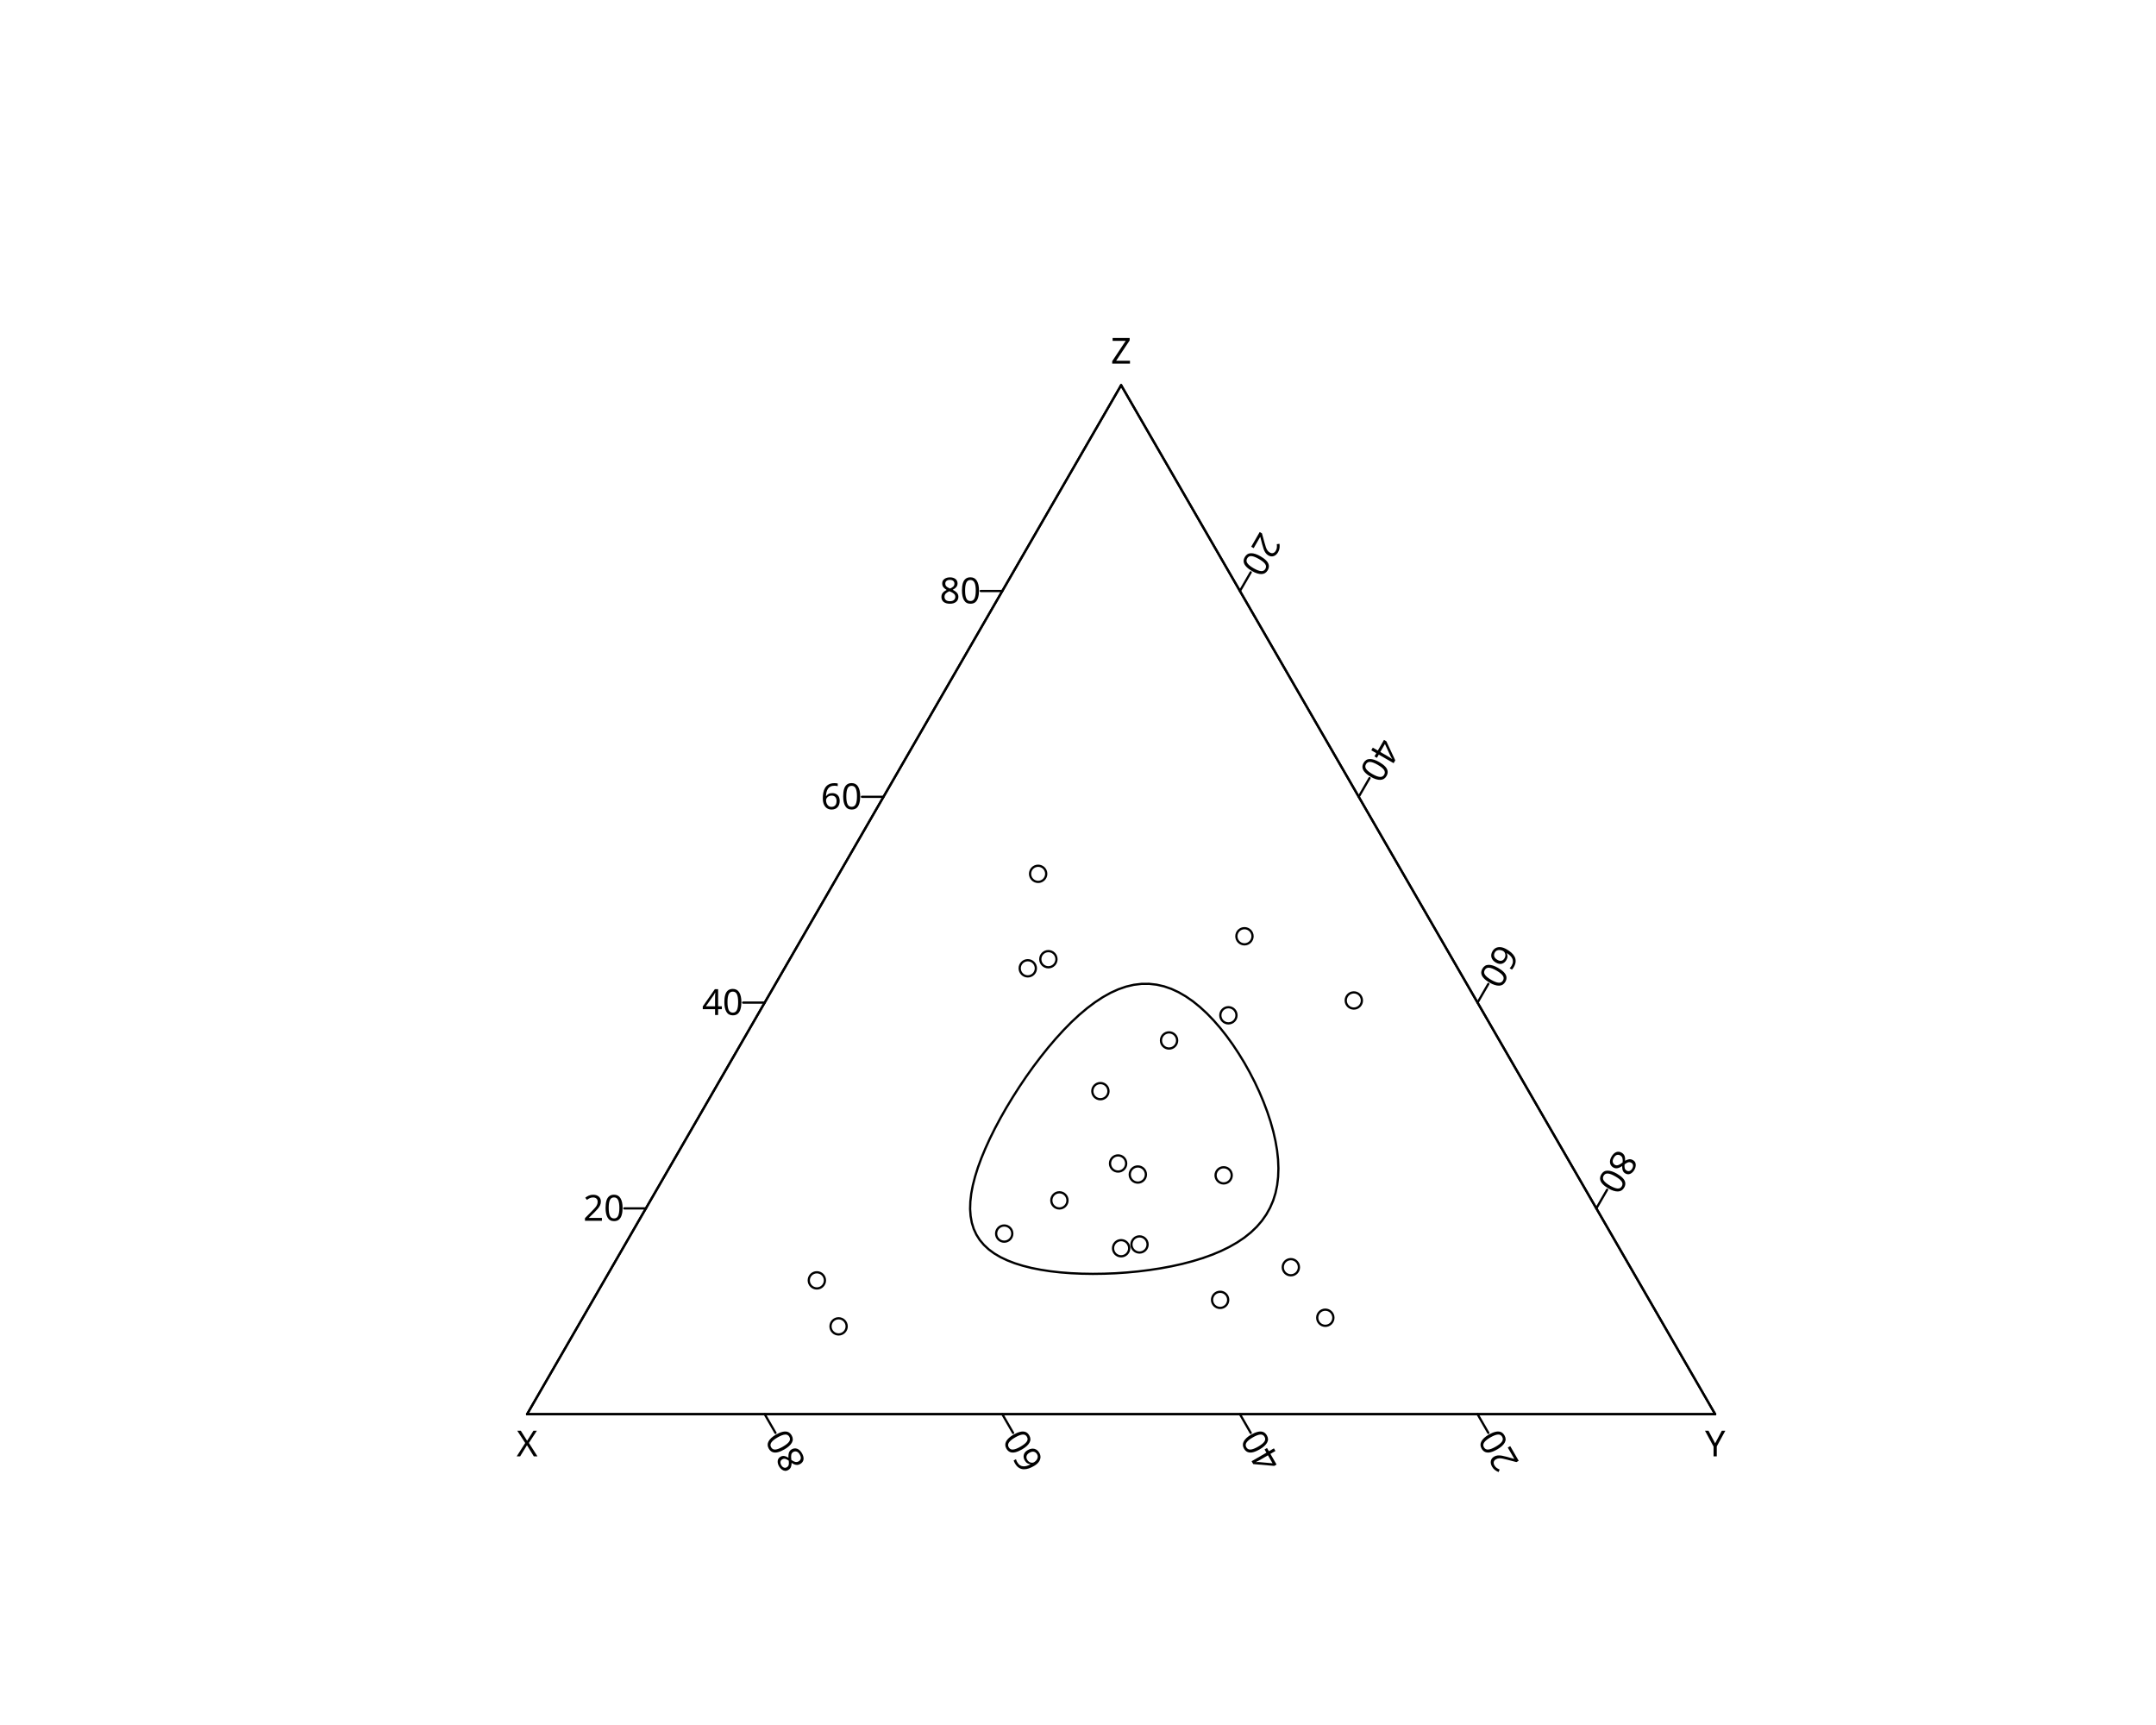
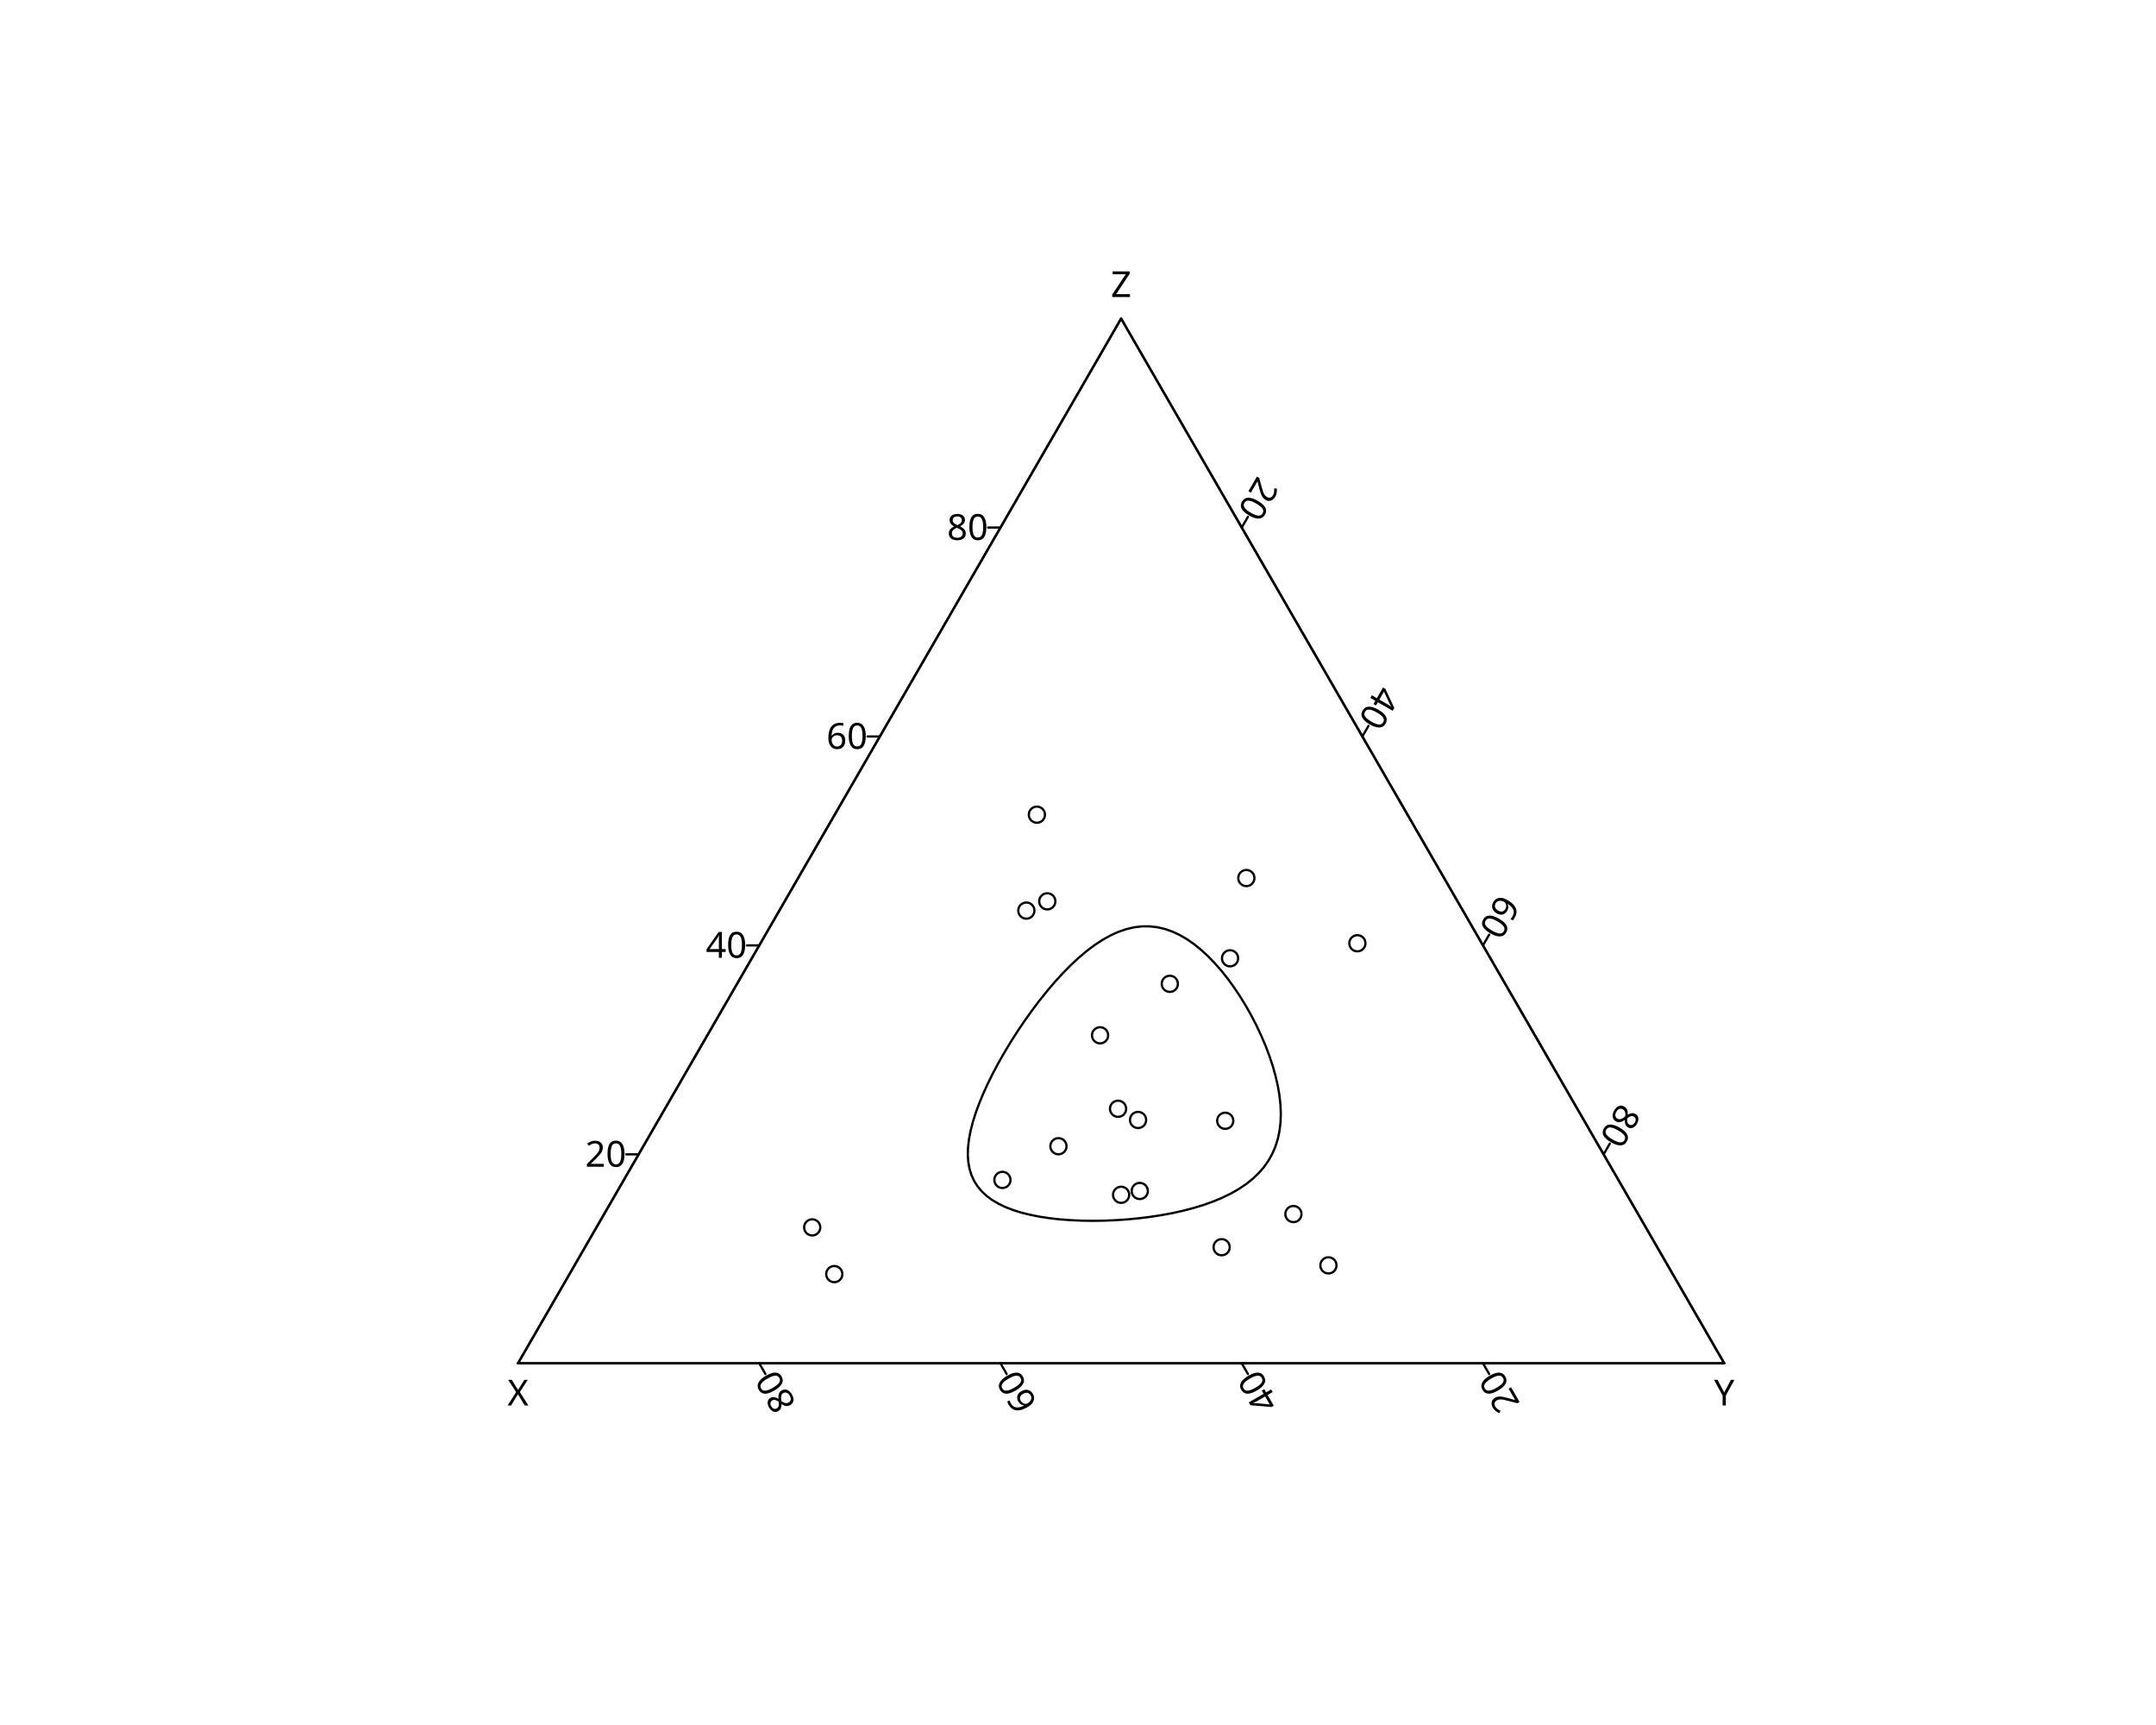
<svg xmlns="http://www.w3.org/2000/svg" class="svglite" data-engine-version="2.0" width="720.00pt" height="576.00pt" viewBox="0 0 720.00 576.00">
  <defs>
    <style type="text/css">
    .svglite line, .svglite polyline, .svglite polygon, .svglite path, .svglite rect, .svglite circle {
      fill: none;
      stroke: #000000;
      stroke-linecap: round;
      stroke-linejoin: round;
      stroke-miterlimit: 10.00;
    }
  </style>
  </defs>
  <rect width="100%" height="100%" style="stroke: none; fill: #FFFFFF;" />
  <defs>
    <clipPath id="cpMC4wMHw3MjAuMDB8MC4wMHw1NzYuMDA=">
      <rect x="0.00" y="0.00" width="720.00" height="576.00" />
    </clipPath>
  </defs>
  <g clip-path="url(#cpMC4wMHw3MjAuMDB8MC4wMHw1NzYuMDA=)">
</g>
  <defs>
    <clipPath id="cpMTUyLjY0fDU5Ni4xNnw1OS4wNHw1MDIuNTY=">
      <rect x="152.64" y="59.04" width="443.52" height="443.52" />
    </clipPath>
  </defs>
  <g clip-path="url(#cpMTUyLjY0fDU5Ni4xNnw1OS4wNHw1MDIuNTY=)">
-     <circle cx="335.36" cy="411.91" r="2.70" style="stroke-width: 0.75;" />
-     <circle cx="410.23" cy="339.02" r="2.70" style="stroke-width: 0.75;" />
-     <circle cx="280.05" cy="442.89" r="2.70" style="stroke-width: 0.75;" />
-     <circle cx="379.98" cy="392.19" r="2.70" style="stroke-width: 0.75;" />
-     <circle cx="390.41" cy="347.42" r="2.70" style="stroke-width: 0.75;" />
-     <circle cx="272.79" cy="427.53" r="2.70" style="stroke-width: 0.75;" />
-     <circle cx="373.39" cy="388.50" r="2.70" style="stroke-width: 0.75;" />
-     <circle cx="343.23" cy="323.33" r="2.70" style="stroke-width: 0.75;" />
-     <circle cx="415.59" cy="312.63" r="2.70" style="stroke-width: 0.75;" />
-     <circle cx="442.59" cy="440.01" r="2.70" style="stroke-width: 0.75;" />
-     <circle cx="346.69" cy="291.78" r="2.70" style="stroke-width: 0.75;" />
-     <circle cx="367.48" cy="364.35" r="2.70" style="stroke-width: 0.75;" />
-     <circle cx="380.54" cy="415.54" r="2.70" style="stroke-width: 0.75;" />
-     <circle cx="452.11" cy="334.07" r="2.70" style="stroke-width: 0.75;" />
-     <circle cx="408.64" cy="392.46" r="2.70" style="stroke-width: 0.75;" />
-     <circle cx="353.79" cy="400.82" r="2.70" style="stroke-width: 0.75;" />
-     <circle cx="350.11" cy="320.29" r="2.70" style="stroke-width: 0.75;" />
-     <circle cx="374.40" cy="416.80" r="2.70" style="stroke-width: 0.75;" />
-     <circle cx="407.46" cy="434.04" r="2.70" style="stroke-width: 0.75;" />
-     <circle cx="431.08" cy="423.14" r="2.70" style="stroke-width: 0.75;" />
-     <text transform="translate(262.55,476.39) rotate(-120)" text-anchor="end" style="font-size: 12.00px; font-family: sans;" textLength="13.35px" lengthAdjust="spacingAndGlyphs">80</text>
-     <text transform="translate(341.90,476.39) rotate(-120)" text-anchor="end" style="font-size: 12.00px; font-family: sans;" textLength="13.35px" lengthAdjust="spacingAndGlyphs">60</text>
-     <text transform="translate(421.25,476.39) rotate(-120)" text-anchor="end" style="font-size: 12.00px; font-family: sans;" textLength="13.35px" lengthAdjust="spacingAndGlyphs">40</text>
-     <text transform="translate(500.60,476.39) rotate(-120)" text-anchor="end" style="font-size: 12.00px; font-family: sans;" textLength="13.35px" lengthAdjust="spacingAndGlyphs">20</text>
-     <line x1="176.02" y1="472.22" x2="572.78" y2="472.22" style="stroke-width: 0.75;" />
-     <line x1="255.37" y1="472.22" x2="258.97" y2="478.46" style="stroke-width: 0.75;" />
-     <line x1="334.72" y1="472.22" x2="338.32" y2="478.46" style="stroke-width: 0.75;" />
-     <line x1="414.08" y1="472.22" x2="417.68" y2="478.46" style="stroke-width: 0.75;" />
-     <line x1="493.43" y1="472.22" x2="497.03" y2="478.46" style="stroke-width: 0.75;" />
-     <text transform="translate(533.13,395.20) rotate(-240)" text-anchor="end" style="font-size: 12.00px; font-family: sans;" textLength="13.35px" lengthAdjust="spacingAndGlyphs">80</text>
-     <text transform="translate(493.45,326.48) rotate(-240)" text-anchor="end" style="font-size: 12.00px; font-family: sans;" textLength="13.35px" lengthAdjust="spacingAndGlyphs">60</text>
-     <text transform="translate(453.77,257.76) rotate(-240)" text-anchor="end" style="font-size: 12.00px; font-family: sans;" textLength="13.35px" lengthAdjust="spacingAndGlyphs">40</text>
-     <text transform="translate(414.10,189.04) rotate(-240)" text-anchor="end" style="font-size: 12.00px; font-family: sans;" textLength="13.35px" lengthAdjust="spacingAndGlyphs">20</text>
-     <line x1="572.78" y1="472.22" x2="374.40" y2="128.62" style="stroke-width: 0.75;" />
-     <line x1="533.10" y1="403.50" x2="536.70" y2="397.27" style="stroke-width: 0.75;" />
-     <line x1="493.43" y1="334.78" x2="497.03" y2="328.55" style="stroke-width: 0.75;" />
-     <line x1="453.75" y1="266.06" x2="457.35" y2="259.83" style="stroke-width: 0.75;" />
-     <line x1="414.08" y1="197.34" x2="417.68" y2="191.11" style="stroke-width: 0.75;" />
-     <text x="327.52" y="201.47" text-anchor="end" style="font-size: 12.00px; font-family: sans;" textLength="13.35px" lengthAdjust="spacingAndGlyphs">80</text>
-     <text x="287.85" y="270.19" text-anchor="end" style="font-size: 12.00px; font-family: sans;" textLength="13.35px" lengthAdjust="spacingAndGlyphs">60</text>
-     <text x="248.17" y="338.91" text-anchor="end" style="font-size: 12.00px; font-family: sans;" textLength="13.35px" lengthAdjust="spacingAndGlyphs">40</text>
-     <text x="208.50" y="407.63" text-anchor="end" style="font-size: 12.00px; font-family: sans;" textLength="13.35px" lengthAdjust="spacingAndGlyphs">20</text>
-     <line x1="374.40" y1="128.62" x2="176.02" y2="472.22" style="stroke-width: 0.75;" />
-     <line x1="334.72" y1="197.34" x2="327.52" y2="197.34" style="stroke-width: 0.75;" />
-     <line x1="295.05" y1="266.06" x2="287.85" y2="266.06" style="stroke-width: 0.75;" />
-     <line x1="255.37" y1="334.78" x2="248.17" y2="334.78" style="stroke-width: 0.75;" />
-     <line x1="215.70" y1="403.50" x2="208.50" y2="403.50" style="stroke-width: 0.75;" />
-     <polygon points="176.02,472.22 374.40,128.62 572.78,472.22 " style="stroke-width: 0.75; fill: none;" />
-     <text x="176.02" y="486.30" text-anchor="middle" style="font-size: 12.00px; font-family: sans;" textLength="8.01px" lengthAdjust="spacingAndGlyphs">X</text>
-     <text x="572.78" y="486.30" text-anchor="middle" style="font-size: 12.00px; font-family: sans;" textLength="8.01px" lengthAdjust="spacingAndGlyphs">Y</text>
-     <text x="374.40" y="121.42" text-anchor="middle" style="font-size: 12.00px; font-family: sans;" textLength="7.33px" lengthAdjust="spacingAndGlyphs">Z</text>
-     <polygon points="409.63,345.96 407.50,343.26 405.30,340.73 403.05,338.40 400.75,336.28 398.41,334.38 396.03,332.73 393.62,331.33 391.18,330.20 388.72,329.35 386.23,328.79 383.72,328.51 381.18,328.53 378.63,328.84 376.06,329.44 373.47,330.34 370.87,331.52 368.26,332.98 365.64,334.70 363.01,336.68 360.38,338.90 357.76,341.34 355.16,343.99 352.58,346.82 350.03,349.81 347.52,352.95 345.07,356.19 342.69,359.53 340.39,362.94 338.19,366.39 336.09,369.85 334.12,373.31 332.28,376.75 330.60,380.13 329.08,383.46 327.74,386.69 326.58,389.83 325.63,392.87 324.88,395.78 324.35,398.56 324.05,401.20 323.97,403.71 324.14,406.07 324.54,408.28 325.18,410.35 326.07,412.27 327.20,414.05 328.57,415.68 330.18,417.18 332.02,418.54 334.09,419.76 336.38,420.85 338.89,421.82 341.60,422.66 344.49,423.39 347.56,423.99 350.79,424.49 354.17,424.87 357.67,425.14 361.27,425.30 364.96,425.36 368.71,425.31 372.51,425.16 376.32,424.90 380.12,424.54 383.90,424.07 387.62,423.50 391.27,422.82 394.83,422.03 398.27,421.13 401.57,420.12 404.73,418.99 407.71,417.75 410.51,416.38 413.12,414.89 415.52,413.28 417.70,411.54 419.66,409.67 421.39,407.67 422.88,405.54 424.14,403.28 425.17,400.90 425.96,398.38 426.51,395.75 426.83,393.00 426.93,390.14 426.81,387.17 426.48,384.11 425.94,380.98 425.21,377.77 424.29,374.51 423.20,371.22 421.95,367.91 420.55,364.60 419.01,361.31 417.34,358.07 415.56,354.89 413.67,351.80 411.69,348.81 409.63,345.96 " style="stroke-width: 0.75; fill: none;" />
+     <circle cx="334.76" cy="393.99" r="2.70" style="stroke-width: 0.75;" />
+     <circle cx="410.78" cy="319.99" r="2.70" style="stroke-width: 0.75;" />
+     <circle cx="278.61" cy="425.44" r="2.70" style="stroke-width: 0.75;" />
+     <circle cx="380.06" cy="373.97" r="2.70" style="stroke-width: 0.75;" />
+     <circle cx="390.66" cy="328.51" r="2.70" style="stroke-width: 0.75;" />
+     <circle cx="271.24" cy="409.84" r="2.70" style="stroke-width: 0.75;" />
+     <circle cx="373.38" cy="370.23" r="2.70" style="stroke-width: 0.75;" />
+     <circle cx="342.75" cy="304.06" r="2.70" style="stroke-width: 0.75;" />
+     <circle cx="416.22" cy="293.19" r="2.70" style="stroke-width: 0.75;" />
+     <circle cx="443.63" cy="422.52" r="2.70" style="stroke-width: 0.75;" />
+     <circle cx="346.27" cy="272.03" r="2.70" style="stroke-width: 0.75;" />
+     <circle cx="367.37" cy="345.70" r="2.70" style="stroke-width: 0.75;" />
+     <circle cx="380.63" cy="397.68" r="2.70" style="stroke-width: 0.75;" />
+     <circle cx="453.30" cy="314.97" r="2.70" style="stroke-width: 0.75;" />
+     <circle cx="409.17" cy="374.24" r="2.70" style="stroke-width: 0.75;" />
+     <circle cx="353.47" cy="382.74" r="2.70" style="stroke-width: 0.75;" />
+     <circle cx="349.74" cy="300.97" r="2.70" style="stroke-width: 0.75;" />
+     <circle cx="374.40" cy="398.96" r="2.70" style="stroke-width: 0.75;" />
+     <circle cx="407.97" cy="416.46" r="2.70" style="stroke-width: 0.75;" />
+     <circle cx="431.94" cy="405.39" r="2.70" style="stroke-width: 0.75;" />
+     <text transform="translate(259.20,456.73) rotate(-120)" text-anchor="end" style="font-size: 12.00px; font-family: sans;" textLength="13.35px" lengthAdjust="spacingAndGlyphs">80</text>
+     <text transform="translate(339.76,456.73) rotate(-120)" text-anchor="end" style="font-size: 12.00px; font-family: sans;" textLength="13.35px" lengthAdjust="spacingAndGlyphs">60</text>
+     <text transform="translate(420.32,456.73) rotate(-120)" text-anchor="end" style="font-size: 12.00px; font-family: sans;" textLength="13.35px" lengthAdjust="spacingAndGlyphs">40</text>
+     <text transform="translate(500.88,456.73) rotate(-120)" text-anchor="end" style="font-size: 12.00px; font-family: sans;" textLength="13.35px" lengthAdjust="spacingAndGlyphs">20</text>
+     <line x1="172.99" y1="455.22" x2="575.81" y2="455.22" style="stroke-width: 0.75;" />
+     <line x1="253.56" y1="455.22" x2="255.62" y2="458.80" style="stroke-width: 0.75;" />
+     <line x1="334.12" y1="455.22" x2="336.18" y2="458.80" style="stroke-width: 0.75;" />
+     <line x1="414.68" y1="455.22" x2="416.75" y2="458.80" style="stroke-width: 0.75;" />
+     <line x1="495.24" y1="455.22" x2="497.31" y2="458.80" style="stroke-width: 0.75;" />
+     <text transform="translate(534.01,379.81) rotate(-240)" text-anchor="end" style="font-size: 12.00px; font-family: sans;" textLength="13.35px" lengthAdjust="spacingAndGlyphs">80</text>
+     <text transform="translate(493.73,310.04) rotate(-240)" text-anchor="end" style="font-size: 12.00px; font-family: sans;" textLength="13.35px" lengthAdjust="spacingAndGlyphs">60</text>
+     <text transform="translate(453.45,240.27) rotate(-240)" text-anchor="end" style="font-size: 12.00px; font-family: sans;" textLength="13.35px" lengthAdjust="spacingAndGlyphs">40</text>
+     <text transform="translate(413.17,170.51) rotate(-240)" text-anchor="end" style="font-size: 12.00px; font-family: sans;" textLength="13.35px" lengthAdjust="spacingAndGlyphs">20</text>
+     <line x1="575.81" y1="455.22" x2="374.40" y2="106.38" style="stroke-width: 0.75;" />
+     <line x1="535.53" y1="385.45" x2="537.59" y2="381.88" style="stroke-width: 0.75;" />
+     <line x1="495.24" y1="315.68" x2="497.31" y2="312.11" style="stroke-width: 0.75;" />
+     <line x1="454.96" y1="245.92" x2="457.03" y2="242.34" style="stroke-width: 0.75;" />
+     <line x1="414.68" y1="176.15" x2="416.75" y2="172.57" style="stroke-width: 0.75;" />
+     <text x="329.99" y="180.28" text-anchor="end" style="font-size: 12.00px; font-family: sans;" textLength="13.35px" lengthAdjust="spacingAndGlyphs">80</text>
+     <text x="289.71" y="250.04" text-anchor="end" style="font-size: 12.00px; font-family: sans;" textLength="13.35px" lengthAdjust="spacingAndGlyphs">60</text>
+     <text x="249.43" y="319.81" text-anchor="end" style="font-size: 12.00px; font-family: sans;" textLength="13.35px" lengthAdjust="spacingAndGlyphs">40</text>
+     <text x="209.15" y="389.58" text-anchor="end" style="font-size: 12.00px; font-family: sans;" textLength="13.35px" lengthAdjust="spacingAndGlyphs">20</text>
+     <line x1="374.40" y1="106.38" x2="172.99" y2="455.22" style="stroke-width: 0.75;" />
+     <line x1="334.12" y1="176.15" x2="329.99" y2="176.15" style="stroke-width: 0.75;" />
+     <line x1="293.84" y1="245.92" x2="289.71" y2="245.92" style="stroke-width: 0.75;" />
+     <line x1="253.56" y1="315.68" x2="249.43" y2="315.68" style="stroke-width: 0.75;" />
+     <line x1="213.27" y1="385.45" x2="209.15" y2="385.45" style="stroke-width: 0.75;" />
+     <polygon points="172.99,455.22 374.40,106.38 575.81,455.22 " style="stroke-width: 0.75; fill: none;" />
+     <text x="172.99" y="469.31" text-anchor="middle" style="font-size: 12.00px; font-family: sans;" textLength="8.01px" lengthAdjust="spacingAndGlyphs">X</text>
+     <text x="575.81" y="469.31" text-anchor="middle" style="font-size: 12.00px; font-family: sans;" textLength="8.01px" lengthAdjust="spacingAndGlyphs">Y</text>
+     <text x="374.40" y="99.18" text-anchor="middle" style="font-size: 12.00px; font-family: sans;" textLength="7.33px" lengthAdjust="spacingAndGlyphs">Z</text>
+     <polygon points="410.17,327.03 408.00,324.29 405.77,321.73 403.49,319.36 401.15,317.20 398.78,315.28 396.36,313.60 393.91,312.18 391.44,311.04 388.93,310.17 386.41,309.60 383.86,309.32 381.29,309.33 378.70,309.65 376.09,310.26 373.46,311.17 370.82,312.37 368.17,313.85 365.50,315.60 362.84,317.61 360.17,319.87 357.51,322.35 354.87,325.03 352.24,327.91 349.66,330.95 347.11,334.13 344.63,337.42 342.21,340.81 339.87,344.27 337.63,347.77 335.51,351.29 333.50,354.81 331.64,358.29 329.93,361.73 328.39,365.10 327.03,368.39 325.85,371.58 324.88,374.66 324.13,377.61 323.59,380.43 323.28,383.12 323.20,385.66 323.37,388.06 323.78,390.31 324.43,392.41 325.33,394.36 326.48,396.16 327.87,397.82 329.50,399.34 331.37,400.72 333.48,401.96 335.80,403.07 338.35,404.05 341.09,404.91 344.03,405.64 347.15,406.26 350.43,406.76 353.86,407.15 357.41,407.42 361.07,407.59 364.82,407.65 368.63,407.60 372.48,407.44 376.35,407.18 380.21,406.81 384.04,406.34 387.82,405.76 391.53,405.07 395.14,404.27 398.63,403.36 401.99,402.33 405.19,401.18 408.22,399.92 411.06,398.53 413.71,397.02 416.15,395.38 418.36,393.61 420.35,391.72 422.11,389.69 423.62,387.53 424.90,385.23 425.94,382.81 426.74,380.26 427.30,377.58 427.63,374.79 427.73,371.88 427.61,368.87 427.27,365.77 426.73,362.59 425.98,359.33 425.06,356.02 423.95,352.68 422.68,349.32 421.25,345.96 419.69,342.62 418.00,339.33 416.19,336.10 414.27,332.96 412.26,329.93 410.17,327.03 " style="stroke-width: 0.75; fill: none;" />
  </g>
</svg>
